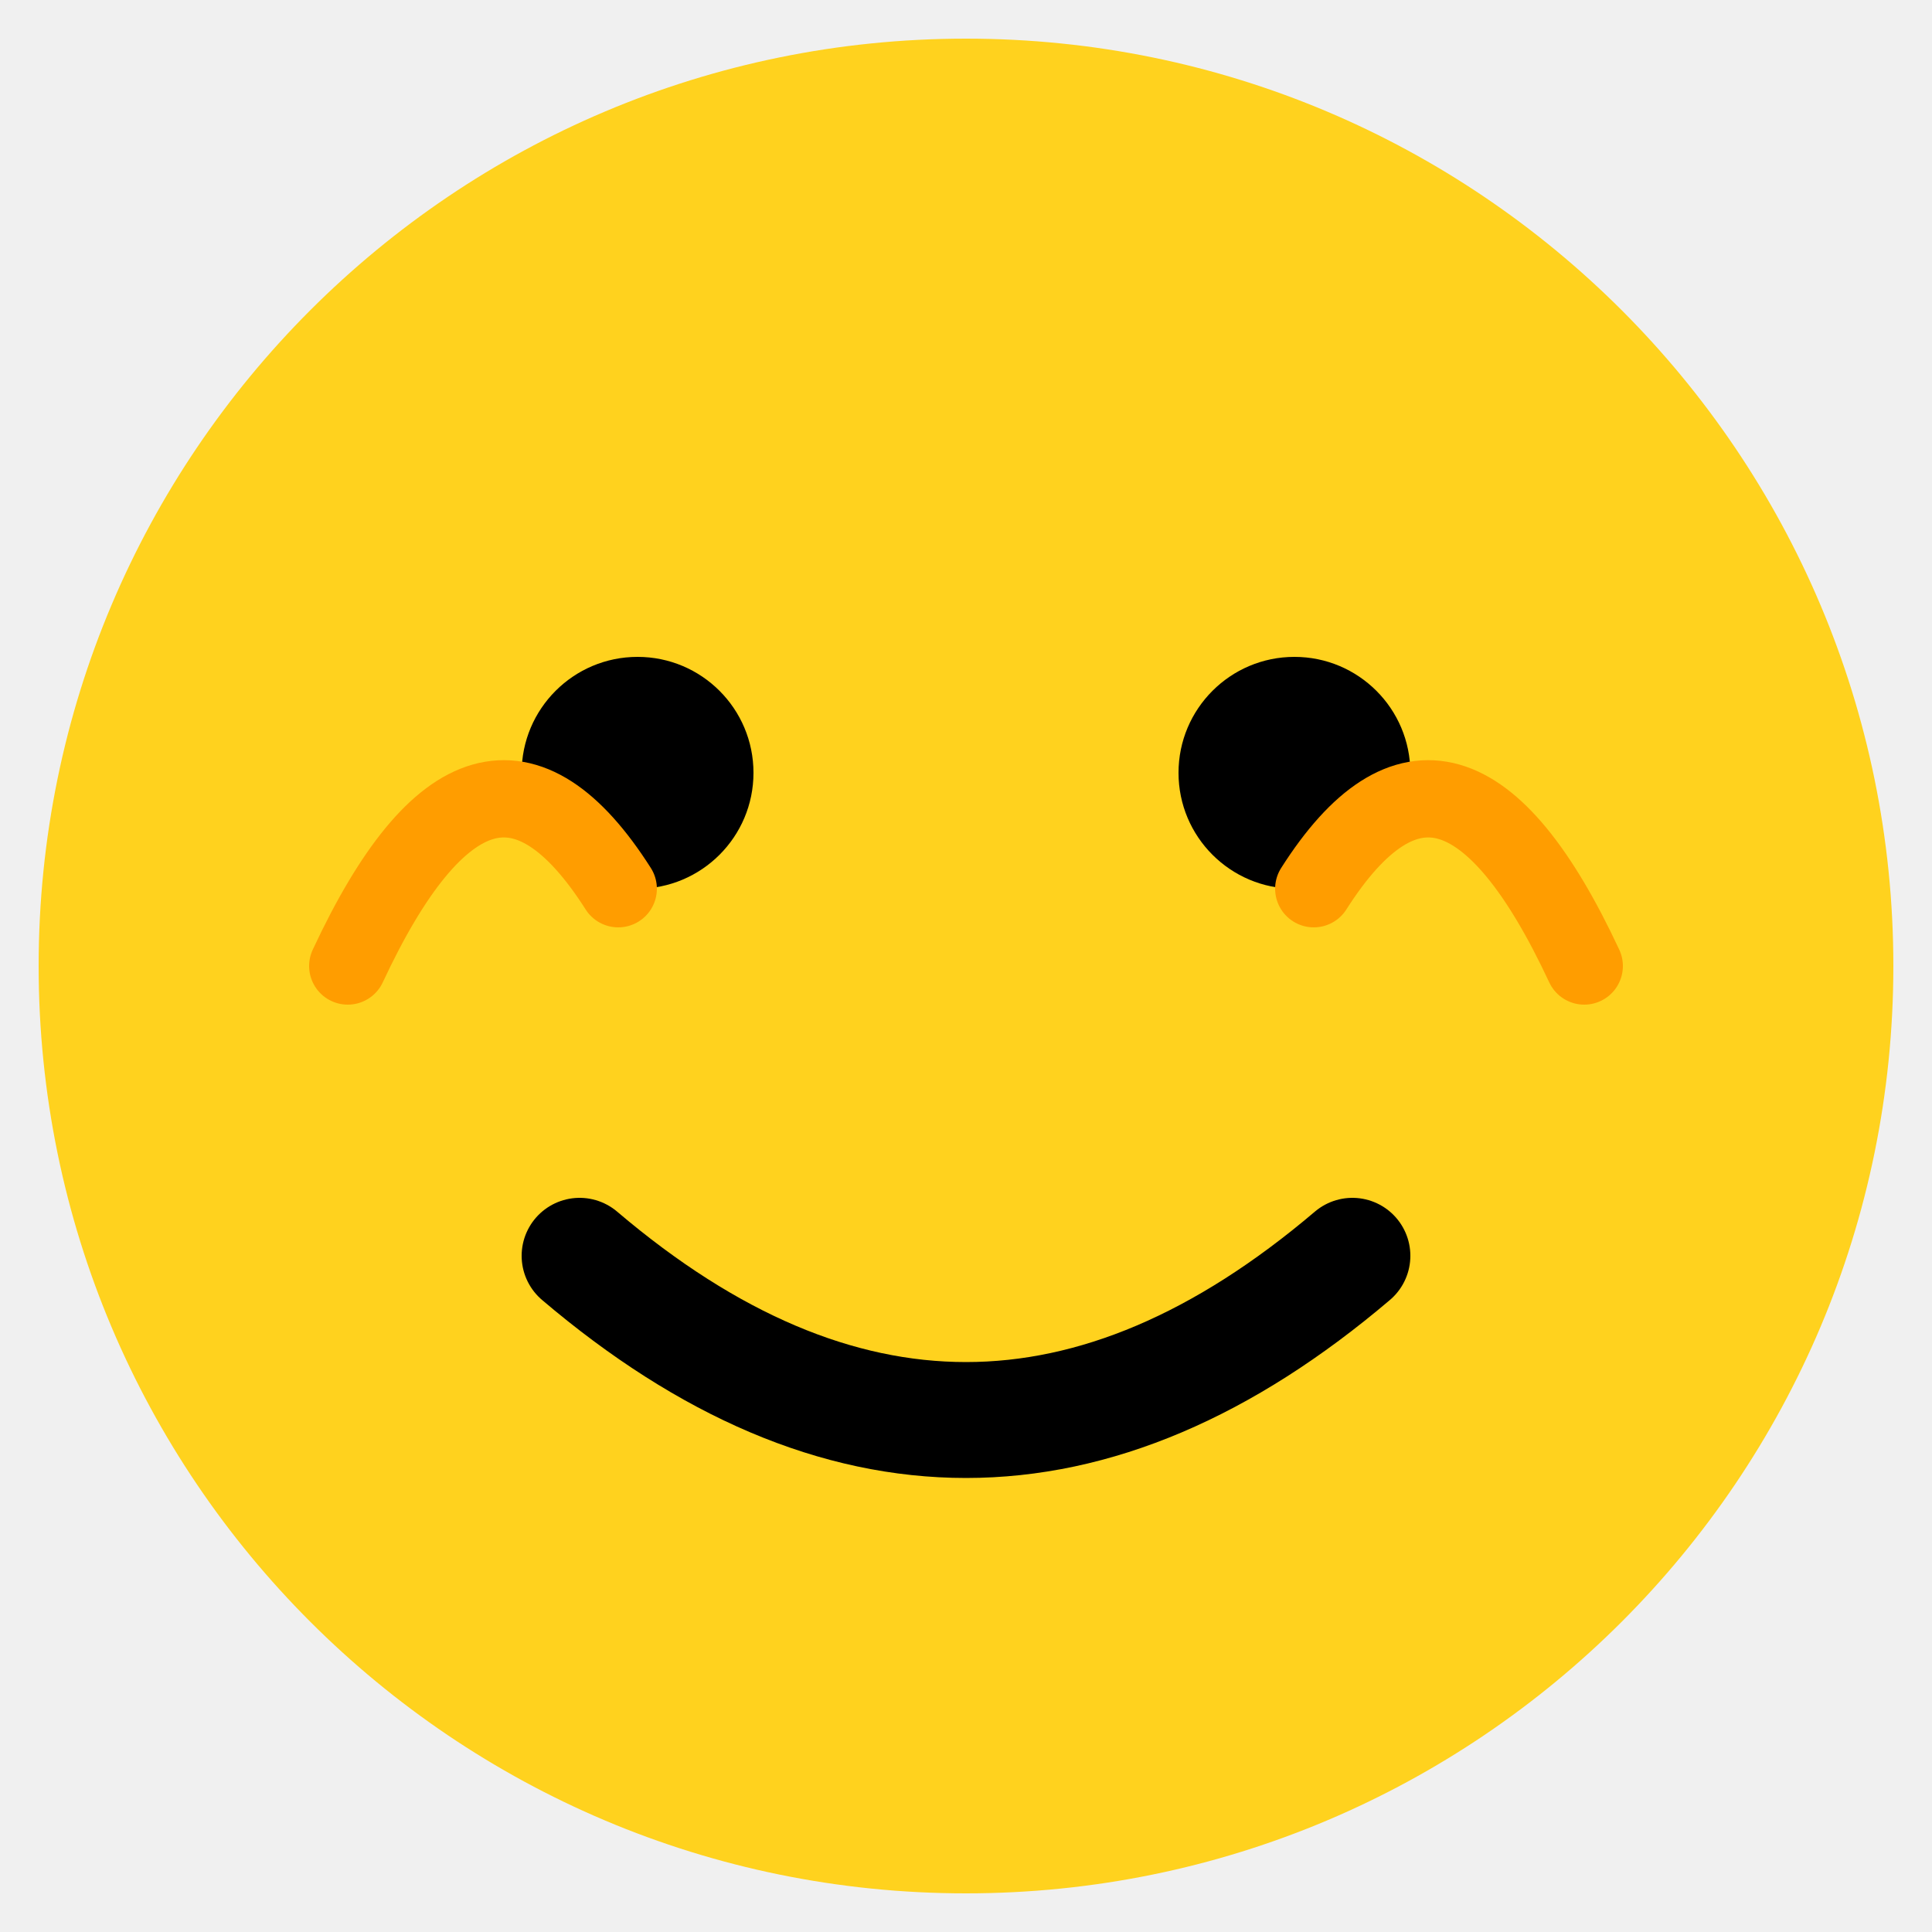
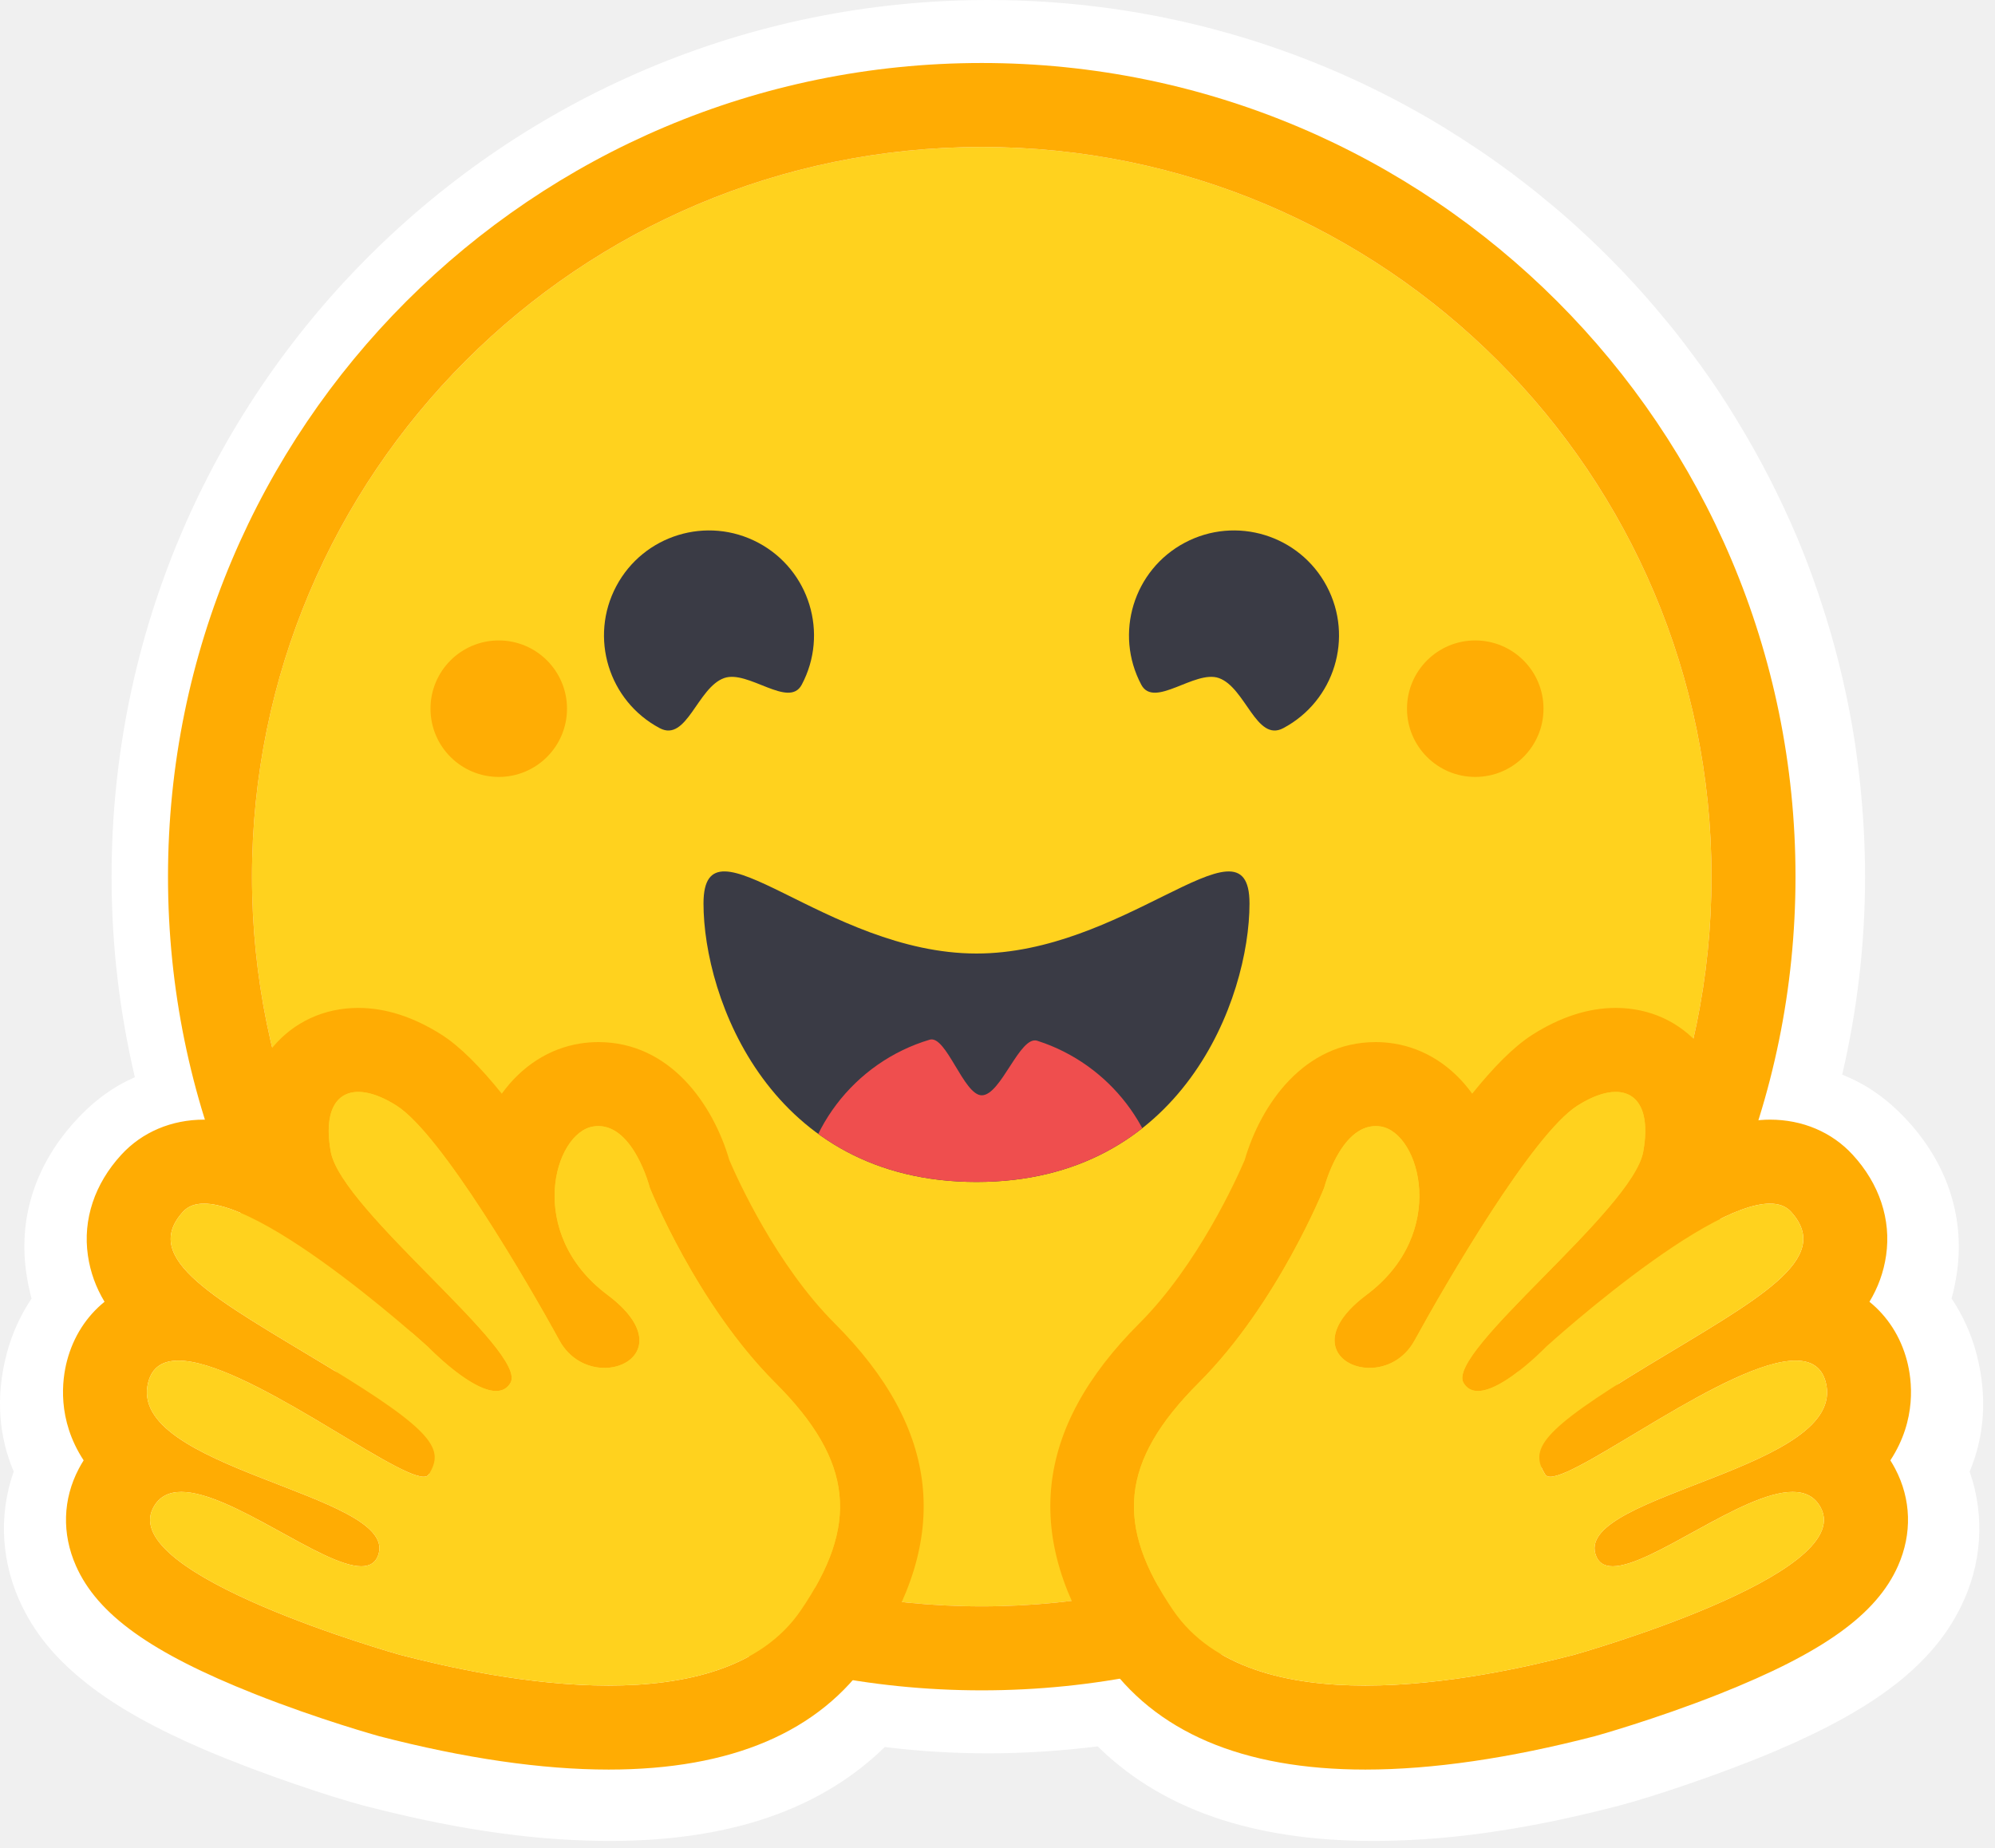
- <svg xmlns="http://www.w3.org/2000/svg" viewBox="0 0 100 100">
-   <circle cx="50" cy="50" r="48" fill="#FFD21E" />
-   <circle cx="33" cy="40" r="6" fill="#000000" />
-   <circle cx="67" cy="40" r="6" fill="#000000" />
-   <path d="M 30 65 Q 50 82 70 65" fill="none" stroke="#000000" stroke-width="6" stroke-linecap="round" />
-   <path d="M 18 50 Q 25 35 32 46" fill="none" stroke="#FF9D00" stroke-width="4" stroke-linecap="round" />
-   <path d="M 82 50 Q 75 35 68 46" fill="none" stroke="#FF9D00" stroke-width="4" stroke-linecap="round" />
+ <svg xmlns="http://www.w3.org/2000/svg" width="95px" height="88px" viewBox="0 0 95 88" version="1.1">
+   <defs>
+     <path d="M13,14.789 C22.828,14.789 26,6.026 26,1.526 C26,-0.812 24.428,-0.076 21.91,1.17 C19.583,2.322 16.448,3.91 13,3.91 C5.82,3.91 0,-2.974 0,1.526 C0,6.026 3.172,14.789 13,14.789 Z" id="path-1">
+   </path>
+   </defs>
+   <g id="Page-1" stroke="none" stroke-width="1" fill="none" fill-rule="evenodd">
+     <g id="icon_desktop">
+       <g id="icon">
+         <g id="icon_desktop">
+           <g id="Group-2">
+             <g id="Group">
+               <path d="M93.793,70.08 C94.543,72.24 94.363,74.54 93.363,76.54 C92.643,78 91.613,79.13 90.353,80.14 C88.833,81.34 86.943,82.36 84.663,83.34 C81.943,84.5 78.623,85.59 77.103,85.99 C73.213,87 69.473,87.64 65.683,87.67 C60.263,87.72 55.593,86.44 52.273,83.17 C50.553,83.38 48.813,83.5 47.063,83.5 C45.403,83.5 43.763,83.4 42.133,83.2 C38.803,86.45 34.153,87.72 28.753,87.67 C24.963,87.64 21.223,87 17.323,85.99 C15.813,85.59 12.493,84.5 9.773,83.34 C7.493,82.36 5.603,81.34 4.093,80.14 C2.823,79.13 1.793,78 1.073,76.54 C0.083,74.54 -0.107,72.24 0.653,70.08 C-0.047,68.43 -0.227,66.54 0.323,64.45 C0.573,63.5 0.983,62.62 1.503,61.84 C1.393,61.43 1.303,61.01 1.243,60.55 C0.863,57.81 1.813,55.31 3.603,53.37 C4.483,52.4 5.433,51.73 6.423,51.3 C5.693,48.2 5.313,45.01 5.313,41.75 C5.313,18.69 24.003,0 47.063,0 C54.983,0 62.393,2.2 68.713,6.04 C69.853,6.74 70.973,7.49 72.043,8.29 C72.573,8.69 73.103,9.1 73.613,9.53 C74.133,9.95 74.643,10.39 75.133,10.84 C76.613,12.19 78.003,13.64 79.273,15.19 C79.703,15.7 80.113,16.23 80.513,16.77 C81.323,17.84 82.073,18.95 82.763,20.1 C83.813,21.82 84.733,23.62 85.533,25.49 C86.063,26.74 86.523,28.02 86.933,29.33 C87.543,31.29 88.013,33.31 88.333,35.39 C88.433,36.08 88.523,36.78 88.593,37.48 C88.733,38.88 88.813,40.3 88.813,41.75 C88.813,44.97 88.433,48.13 87.723,51.18 C88.823,51.61 89.863,52.31 90.833,53.37 C92.623,55.31 93.573,57.82 93.193,60.56 C93.133,61.01 93.043,61.43 92.933,61.84 C93.453,62.62 93.863,63.5 94.113,64.45 C94.663,66.54 94.483,68.43 93.793,70.08" id="Fill-1" fill="#FFFFFF" fill-rule="nonzero">
+        </path>
+               <circle id="Oval" fill="#FFD21E" fill-rule="nonzero" cx="46.75" cy="41.75" r="34.75">
+        </circle>
+               <path d="M81.5,41.75 C81.5,22.558 65.942,7 46.75,7 C27.558,7 12,22.558 12,41.75 C12,60.942 27.558,76.5 46.75,76.5 C65.942,76.5 81.5,60.942 81.5,41.75 Z M8,41.75 C8,20.349 25.349,3 46.75,3 C68.151,3 85.5,20.349 85.5,41.75 C85.5,63.151 68.151,80.5 46.75,80.5 C25.349,80.5 8,63.151 8,41.75 Z" id="Oval" fill="#FFAC03" fill-rule="nonzero">
+        </path>
+               <path d="M57.172,31.715 C58.086,32.711 57.304,35.262 58.762,35.262 C61.524,35.262 63.762,33.024 63.762,30.262 C63.762,27.501 61.524,25.262 58.762,25.262 C56.001,25.262 53.762,27.501 53.762,30.262 C53.762,31.565 56.355,30.825 57.172,31.715 Z" id="Oval-2" fill="#3A3B45" fill-rule="nonzero" transform="translate(58.7621, 30.2621) rotate(-28) translate(-58.7621, -30.2621) ">
+        </path>
+               <path d="M32.172,31.715 C33.086,32.711 32.304,35.262 33.762,35.262 C36.524,35.262 38.762,33.024 38.762,30.262 C38.762,27.501 36.524,25.262 33.762,25.262 C31.001,25.262 28.762,27.501 28.762,30.262 C28.762,31.565 31.355,30.825 32.172,31.715 Z" id="Oval-2" fill="#3A3B45" fill-rule="nonzero" transform="translate(33.7621, 30.2621) scale(-1, 1) rotate(-28) translate(-33.7621, -30.2621) ">
+        </path>
+               <g id="Oval-4" transform="translate(33.5, 41.5)">
+                 <g id="Mask" fill-rule="nonzero" fill="#3A3B45">
+                   <path d="M13,14.789 C22.828,14.789 26,6.026 26,1.526 C26,-0.812 24.428,-0.076 21.91,1.17 C19.583,2.322 16.448,3.91 13,3.91 C5.82,3.91 0,-2.974 0,1.526 C0,6.026 3.172,14.789 13,14.789 Z" id="path-1">
+          </path>
+                 </g>
+                 <g id="Clipped">
+                   <mask id="mask-2" fill="white">
+                     <use href="#path-1">
+           </use>
+                   </mask>
+                   <g id="path-1">
+          </g>
+                   <path d="M13.25,25 C18.04,25 21.923,21.117 21.923,16.327 C21.923,12.596 19.567,9.416 16.262,8.191 C16.14,8.146 16.018,8.104 15.893,8.064 C15.06,7.798 14.172,10.662 13.25,10.662 C12.389,10.662 11.557,7.78 10.771,8.013 C7.189,9.08 4.577,12.398 4.577,16.327 C4.577,21.117 8.46,25 13.25,25 Z" id="Shape" fill="#EF4E4E" fill-rule="nonzero" mask="url(#mask-2)">
+          </path>
+                 </g>
+               </g>
+               <circle id="Oval-3" fill="#FFD21E" fill-rule="nonzero" style="mix-blend-mode: multiply;" cx="70.25" cy="33.75" r="3.25">
+        </circle>
+               <circle id="Oval-3" fill="#FFD21E" fill-rule="nonzero" style="mix-blend-mode: multiply;" cx="23.75" cy="33.75" r="3.25">
+        </circle>
+             </g>
+           </g>
+         </g>
+         <g id="Group-4" transform="translate(3, 48)" fill-rule="nonzero">
+           <path d="M14.062,0 L14.062,0 C12.443,0 10.996,0.665 9.987,1.871 C9.363,2.618 8.711,3.822 8.658,5.625 C7.979,5.43 7.326,5.321 6.716,5.321 C5.166,5.321 3.766,5.915 2.776,6.994 C1.504,8.379 0.939,10.081 1.185,11.784 C1.302,12.595 1.573,13.322 1.978,13.995 C1.124,14.686 0.495,15.648 0.191,16.805 C-0.047,17.712 -0.291,19.601 0.983,21.547 C0.902,21.674 0.826,21.806 0.755,21.941 C-0.011,23.395 -0.06,25.038 0.616,26.568 C1.641,28.887 4.188,30.714 9.134,32.675 C12.211,33.895 15.026,34.675 15.051,34.682 C19.119,35.737 22.798,36.273 25.983,36.273 C31.837,36.273 36.028,34.48 38.44,30.944 C42.322,25.25 41.767,20.042 36.744,15.022 C33.964,12.244 32.116,8.148 31.731,7.249 C30.955,4.587 28.903,1.628 25.492,1.628 L25.491,1.628 C25.204,1.628 24.914,1.651 24.628,1.696 C23.134,1.931 21.828,2.791 20.895,4.085 C19.888,2.833 18.91,1.837 18.025,1.275 C16.691,0.429 15.358,0 14.062,0 M14.062,4 C14.572,4 15.195,4.217 15.882,4.653 C18.015,6.006 22.131,13.081 23.638,15.833 C24.143,16.755 25.006,17.145 25.783,17.145 C27.325,17.145 28.529,15.612 25.924,13.664 C22.007,10.733 23.381,5.942 25.251,5.647 C25.333,5.634 25.414,5.628 25.492,5.628 C27.192,5.628 27.942,8.558 27.942,8.558 C27.942,8.558 30.14,14.078 33.916,17.851 C37.692,21.625 37.887,24.654 35.135,28.69 C33.258,31.442 29.665,32.273 25.983,32.273 C22.164,32.273 18.249,31.379 16.055,30.81 C15.947,30.782 2.604,27.013 4.294,23.805 C4.578,23.266 5.046,23.05 5.635,23.05 C8.015,23.05 12.344,26.592 14.205,26.592 C14.621,26.592 14.914,26.415 15.034,25.983 C15.827,23.138 2.977,21.942 4.06,17.821 C4.251,17.092 4.769,16.796 5.497,16.797 C8.642,16.797 15.698,22.328 17.177,22.328 C17.29,22.328 17.371,22.295 17.415,22.225 C18.156,21.029 17.75,20.194 12.527,17.033 C7.304,13.871 3.638,11.969 5.723,9.699 C5.963,9.437 6.303,9.321 6.716,9.321 C9.887,9.322 17.379,16.14 17.379,16.14 C17.379,16.14 19.401,18.243 20.624,18.243 C20.905,18.243 21.144,18.132 21.306,17.858 C22.173,16.396 13.253,9.636 12.75,6.847 C12.409,4.957 12.989,4 14.062,4" id="Fill-1" fill="#FFAC03">
+      </path>
+           <path d="M35.135,28.69 C37.887,24.654 37.692,21.625 33.916,17.851 C30.14,14.078 27.942,8.558 27.942,8.558 C27.942,8.558 27.121,5.352 25.251,5.647 C23.381,5.942 22.008,10.733 25.925,13.664 C29.842,16.594 25.145,18.585 23.638,15.833 C22.131,13.081 18.016,6.006 15.882,4.653 C13.749,3.3 12.247,4.058 12.75,6.847 C13.253,9.636 22.174,16.396 21.306,17.859 C20.438,19.321 17.379,16.14 17.379,16.14 C17.379,16.14 7.807,7.429 5.723,9.699 C3.639,11.969 7.304,13.871 12.527,17.033 C17.751,20.194 18.156,21.029 17.415,22.225 C16.673,23.421 5.143,13.7 4.06,17.821 C2.978,21.942 15.827,23.138 15.034,25.983 C14.241,28.829 5.983,20.598 4.294,23.805 C2.604,27.013 15.947,30.782 16.055,30.81 C20.365,31.928 31.311,34.297 35.135,28.69" id="Fill-4" fill="#FFD21E">
+      </path>
+         </g>
+         <g id="Group-4" transform="translate(70.5, 66.5) scale(-1, 1) translate(-70.5, -66.5) translate(50, 48)" fill-rule="nonzero">
+           <path d="M14.062,0 L14.062,0 C12.443,0 10.996,0.665 9.987,1.871 C9.363,2.618 8.711,3.822 8.658,5.625 C7.979,5.43 7.326,5.321 6.716,5.321 C5.166,5.321 3.766,5.915 2.776,6.994 C1.504,8.379 0.939,10.081 1.185,11.784 C1.302,12.595 1.573,13.322 1.978,13.995 C1.124,14.686 0.495,15.648 0.191,16.805 C-0.047,17.712 -0.291,19.601 0.983,21.547 C0.902,21.674 0.826,21.806 0.755,21.941 C-0.011,23.395 -0.06,25.038 0.616,26.568 C1.641,28.887 4.188,30.714 9.134,32.675 C12.211,33.895 15.026,34.675 15.051,34.682 C19.119,35.737 22.798,36.273 25.983,36.273 C31.837,36.273 36.028,34.48 38.44,30.944 C42.322,25.25 41.767,20.042 36.744,15.022 C33.964,12.244 32.116,8.148 31.731,7.249 C30.955,4.587 28.903,1.628 25.492,1.628 L25.491,1.628 C25.204,1.628 24.914,1.651 24.628,1.696 C23.134,1.931 21.828,2.791 20.895,4.085 C19.888,2.833 18.91,1.837 18.025,1.275 C16.691,0.429 15.358,0 14.062,0 M14.062,4 C14.572,4 15.195,4.217 15.882,4.653 C18.015,6.006 22.131,13.081 23.638,15.833 C24.143,16.755 25.006,17.145 25.783,17.145 C27.325,17.145 28.529,15.612 25.924,13.664 C22.007,10.733 23.381,5.942 25.251,5.647 C25.333,5.634 25.414,5.628 25.492,5.628 C27.192,5.628 27.942,8.558 27.942,8.558 C27.942,8.558 30.14,14.078 33.916,17.851 C37.692,21.625 37.887,24.654 35.135,28.69 C33.258,31.442 29.665,32.273 25.983,32.273 C22.164,32.273 18.249,31.379 16.055,30.81 C15.947,30.782 2.604,27.013 4.294,23.805 C4.578,23.266 5.046,23.05 5.635,23.05 C8.015,23.05 12.344,26.592 14.205,26.592 C14.621,26.592 14.914,26.415 15.034,25.983 C15.827,23.138 2.977,21.942 4.06,17.821 C4.251,17.092 4.769,16.796 5.497,16.797 C8.642,16.797 15.698,22.328 17.177,22.328 C17.29,22.328 17.371,22.295 17.415,22.225 C18.156,21.029 17.75,20.194 12.527,17.033 C7.304,13.871 3.638,11.969 5.723,9.699 C5.963,9.437 6.303,9.321 6.716,9.321 C9.887,9.322 17.379,16.14 17.379,16.14 C17.379,16.14 19.401,18.243 20.624,18.243 C20.905,18.243 21.144,18.132 21.306,17.858 C22.173,16.396 13.253,9.636 12.75,6.847 C12.409,4.957 12.989,4 14.062,4" id="Fill-1" fill="#FFAC03">
+      </path>
+           <path d="M35.135,28.69 C37.887,24.654 37.692,21.625 33.916,17.851 C30.14,14.078 27.942,8.558 27.942,8.558 C27.942,8.558 27.121,5.352 25.251,5.647 C23.381,5.942 22.008,10.733 25.925,13.664 C29.842,16.594 25.145,18.585 23.638,15.833 C22.131,13.081 18.016,6.006 15.882,4.653 C13.749,3.3 12.247,4.058 12.75,6.847 C13.253,9.636 22.174,16.396 21.306,17.859 C20.438,19.321 17.379,16.14 17.379,16.14 C17.379,16.14 7.807,7.429 5.723,9.699 C3.639,11.969 7.304,13.871 12.527,17.033 C17.751,20.194 18.156,21.029 17.415,22.225 C16.673,23.421 5.143,13.7 4.06,17.821 C2.978,21.942 15.827,23.138 15.034,25.983 C14.241,28.829 5.983,20.598 4.294,23.805 C2.604,27.013 15.947,30.782 16.055,30.81 C20.365,31.928 31.311,34.297 35.135,28.69" id="Fill-4" fill="#FFD21E">
+      </path>
+         </g>
+       </g>
+     </g>
+   </g>
</svg>
